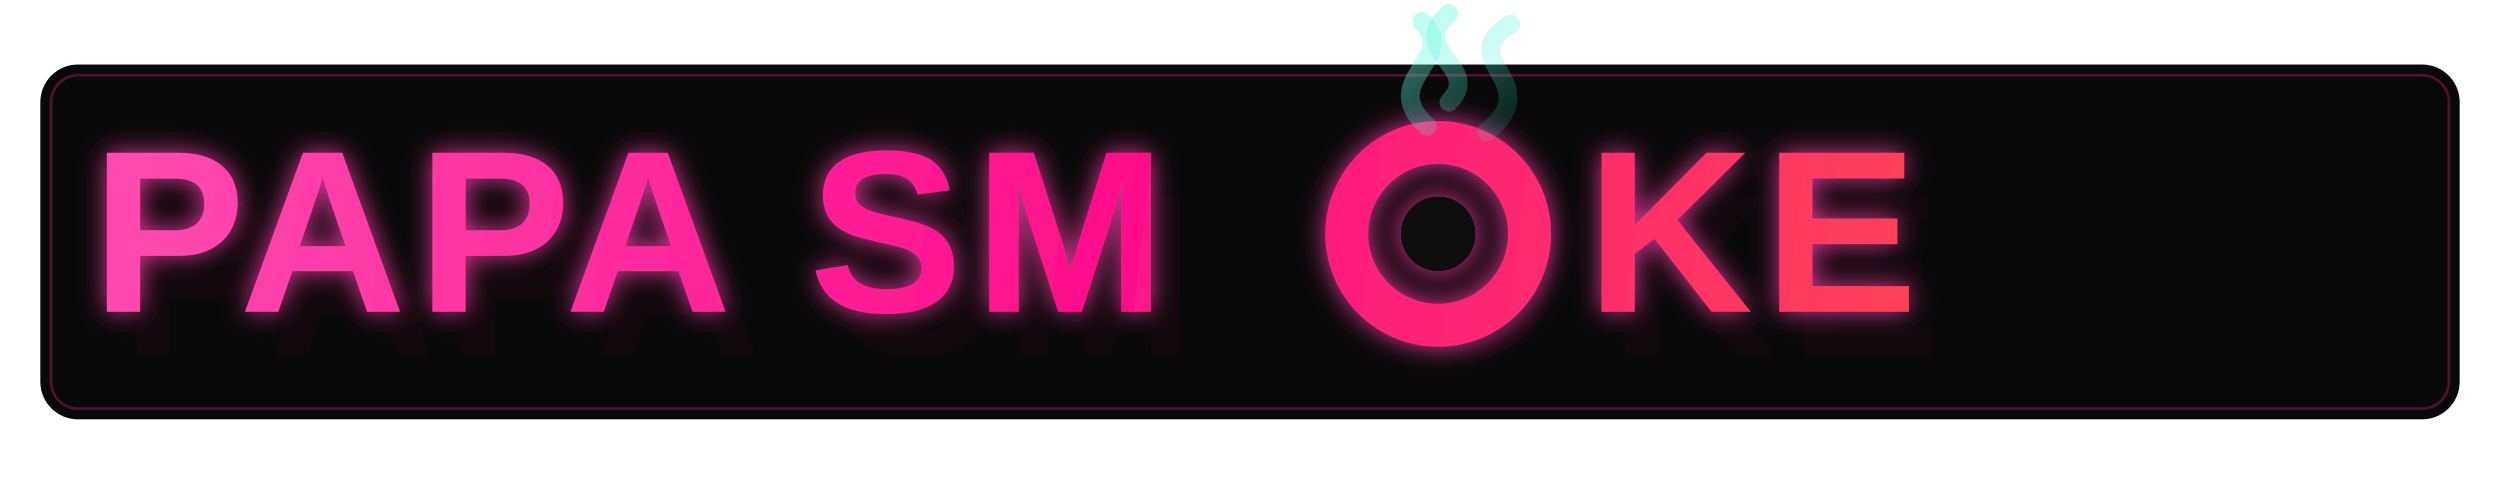
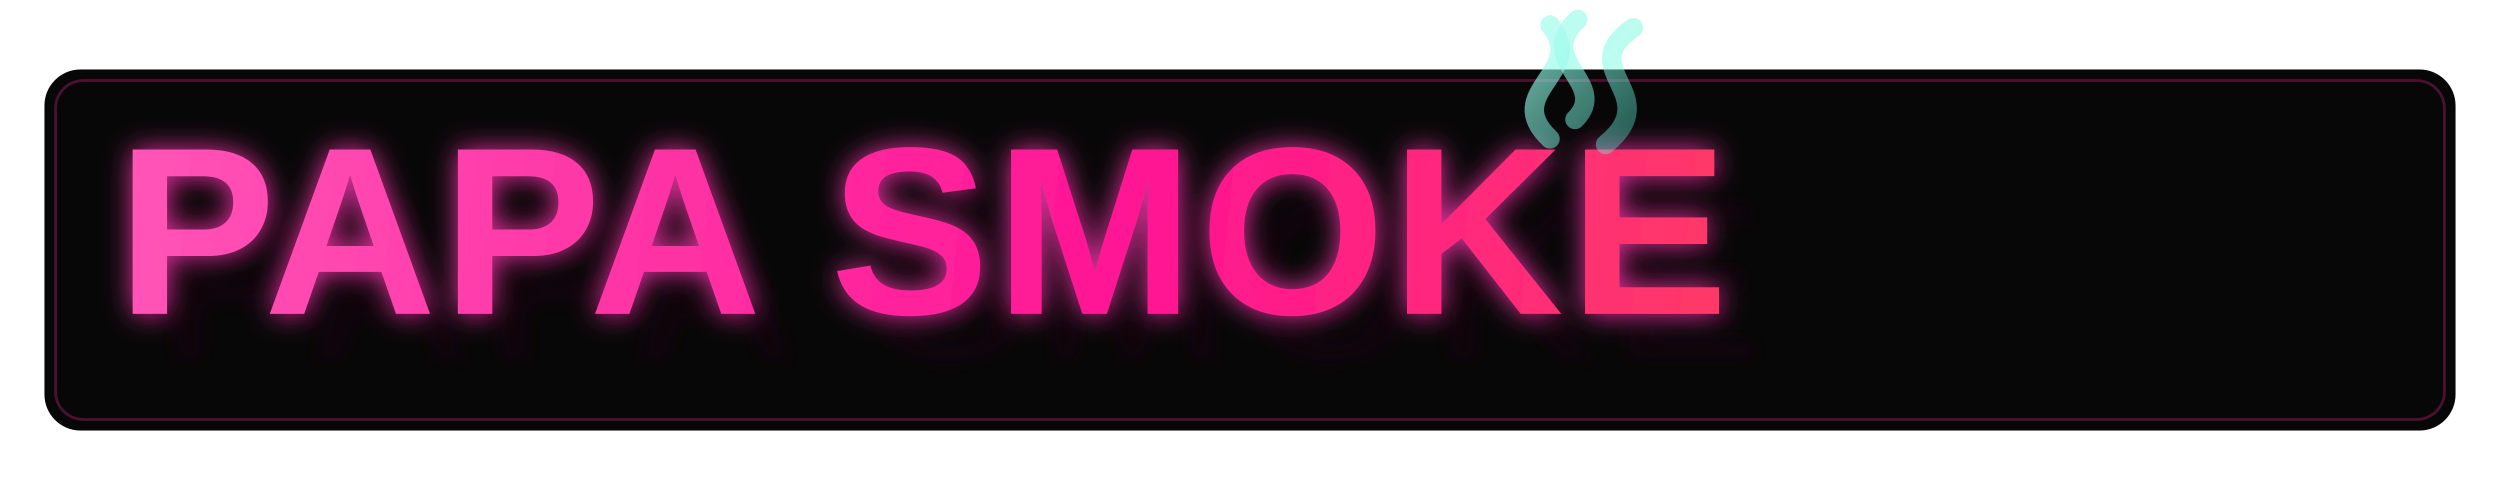
- <svg xmlns="http://www.w3.org/2000/svg" width="930" height="180" viewBox="0 0 930 180" fill="none" role="img" aria-labelledby="title desc">
+ <svg xmlns="http://www.w3.org/2000/svg" width="900" height="180" viewBox="0 0 900 180" fill="none" role="img" aria-labelledby="title desc">
  <defs>
-     <filter id="pink-glow" x="-20%" y="-40%" width="140%" height="180%">
+     <filter id="pink-glow" x="-15%" y="-35%" width="130%" height="170%">
      <feGaussianBlur stdDeviation="5" result="blur" />
-       <feColorMatrix in="blur" type="matrix" values="1 0 0 0 1 0 0 0 0 0.05 0 0 0 0 0.42 0 0 0 0.85 0" />
+       <feColorMatrix in="blur" type="matrix" values="1 0 0 0 1 0 0 0 0 0.04 0 0 0 0 0.45 0 0 0 0.9 0" />
      <feMerge>
        <feMergeNode />
        <feMergeNode in="SourceGraphic" />
      </feMerge>
    </filter>
-     <linearGradient id="face" x1="42" y1="42" x2="860" y2="137" gradientUnits="userSpaceOnUse">
-       <stop stop-color="#ff4ab2" />
-       <stop offset="0.45" stop-color="#ff0f8b" />
-       <stop offset="1" stop-color="#ff5a3d" />
+     <filter id="soft-shadow" x="-10%" y="-20%" width="120%" height="150%">
+       <feDropShadow dx="10" dy="13" stdDeviation="3" flood-color="#150008" flood-opacity="0.8" />
+     </filter>
+     <linearGradient id="face" x1="44" y1="50" x2="806" y2="129" gradientUnits="userSpaceOnUse">
+       <stop stop-color="#ff55b8" />
+       <stop offset="0.48" stop-color="#ff1493" />
+       <stop offset="1" stop-color="#ff5a42" />
    </linearGradient>
-     <linearGradient id="smoke" x1="424" y1="10" x2="496" y2="96" gradientUnits="userSpaceOnUse">
-       <stop stop-color="#d9fff8" />
-       <stop offset="1" stop-color="#34f5d2" stop-opacity="0.15" />
+     <linearGradient id="smoke" x1="520" y1="4" x2="600" y2="74" gradientUnits="userSpaceOnUse">
+       <stop stop-color="#ccfff7" />
+       <stop offset="1" stop-color="#39f5d2" stop-opacity="0.2" />
    </linearGradient>
  </defs>
-   <rect x="15" y="24" width="900" height="132" rx="14" fill="#080808" />
-   <rect x="19" y="28" width="892" height="124" rx="10" stroke="#ff2a9a" stroke-opacity="0.28" />
-   <g opacity="0.42" transform="translate(9 13)" fill="#1a070f">
-     <text x="36" y="119" font-family="Arial Black, Arial, sans-serif" font-size="86" font-weight="900" letter-spacing="4">PAPA SM</text>
-     <circle cx="535" cy="87" r="34" />
-     <text x="590" y="119" font-family="Arial Black, Arial, sans-serif" font-size="86" font-weight="900" letter-spacing="4">KE</text>
+   <rect x="16" y="25" width="868" height="130" rx="13" fill="#070707" />
+   <rect x="20" y="29" width="860" height="122" rx="10" stroke="#ff2a9a" stroke-opacity="0.28" />
+   <g filter="url(#soft-shadow)" opacity="0.5">
+     <text x="46" y="118" font-family="Arial Black, Arial, sans-serif" font-size="86" font-weight="900" letter-spacing="2" fill="#18020b">PAPA SMOKE</text>
  </g>
  <g filter="url(#pink-glow)">
-     <text x="34" y="116" font-family="Arial Black, Arial, sans-serif" font-size="86" font-weight="900" letter-spacing="4" fill="url(#face)">PAPA SM</text>
-     <text x="590" y="116" font-family="Arial Black, Arial, sans-serif" font-size="86" font-weight="900" letter-spacing="4" fill="url(#face)">KE</text>
-     <circle cx="535" cy="87" r="34" fill="none" stroke="url(#face)" stroke-width="16" />
-     <circle cx="535" cy="87" r="14" fill="#080808" />
+     <text x="42" y="113" font-family="Arial Black, Arial, sans-serif" font-size="86" font-weight="900" letter-spacing="2" fill="url(#face)">PAPA SMOKE</text>
  </g>
-   <g stroke="url(#smoke)" stroke-width="7" stroke-linecap="round" opacity="0.92">
-     <path d="M531 47C512 30 543 22 529 8" />
-     <path d="M553 49C576 31 540 22 562 9" />
-     <path d="M539 38C552 25 523 19 539 5" />
+   <g stroke="url(#smoke)" stroke-width="7" stroke-linecap="round" opacity="0.9">
+     <path d="M558 50C540 33 572 26 558 9" />
+     <path d="M578 52C600 34 566 25 588 10" />
+     <path d="M567 43C580 30 552 22 568 7" />
  </g>
</svg>
